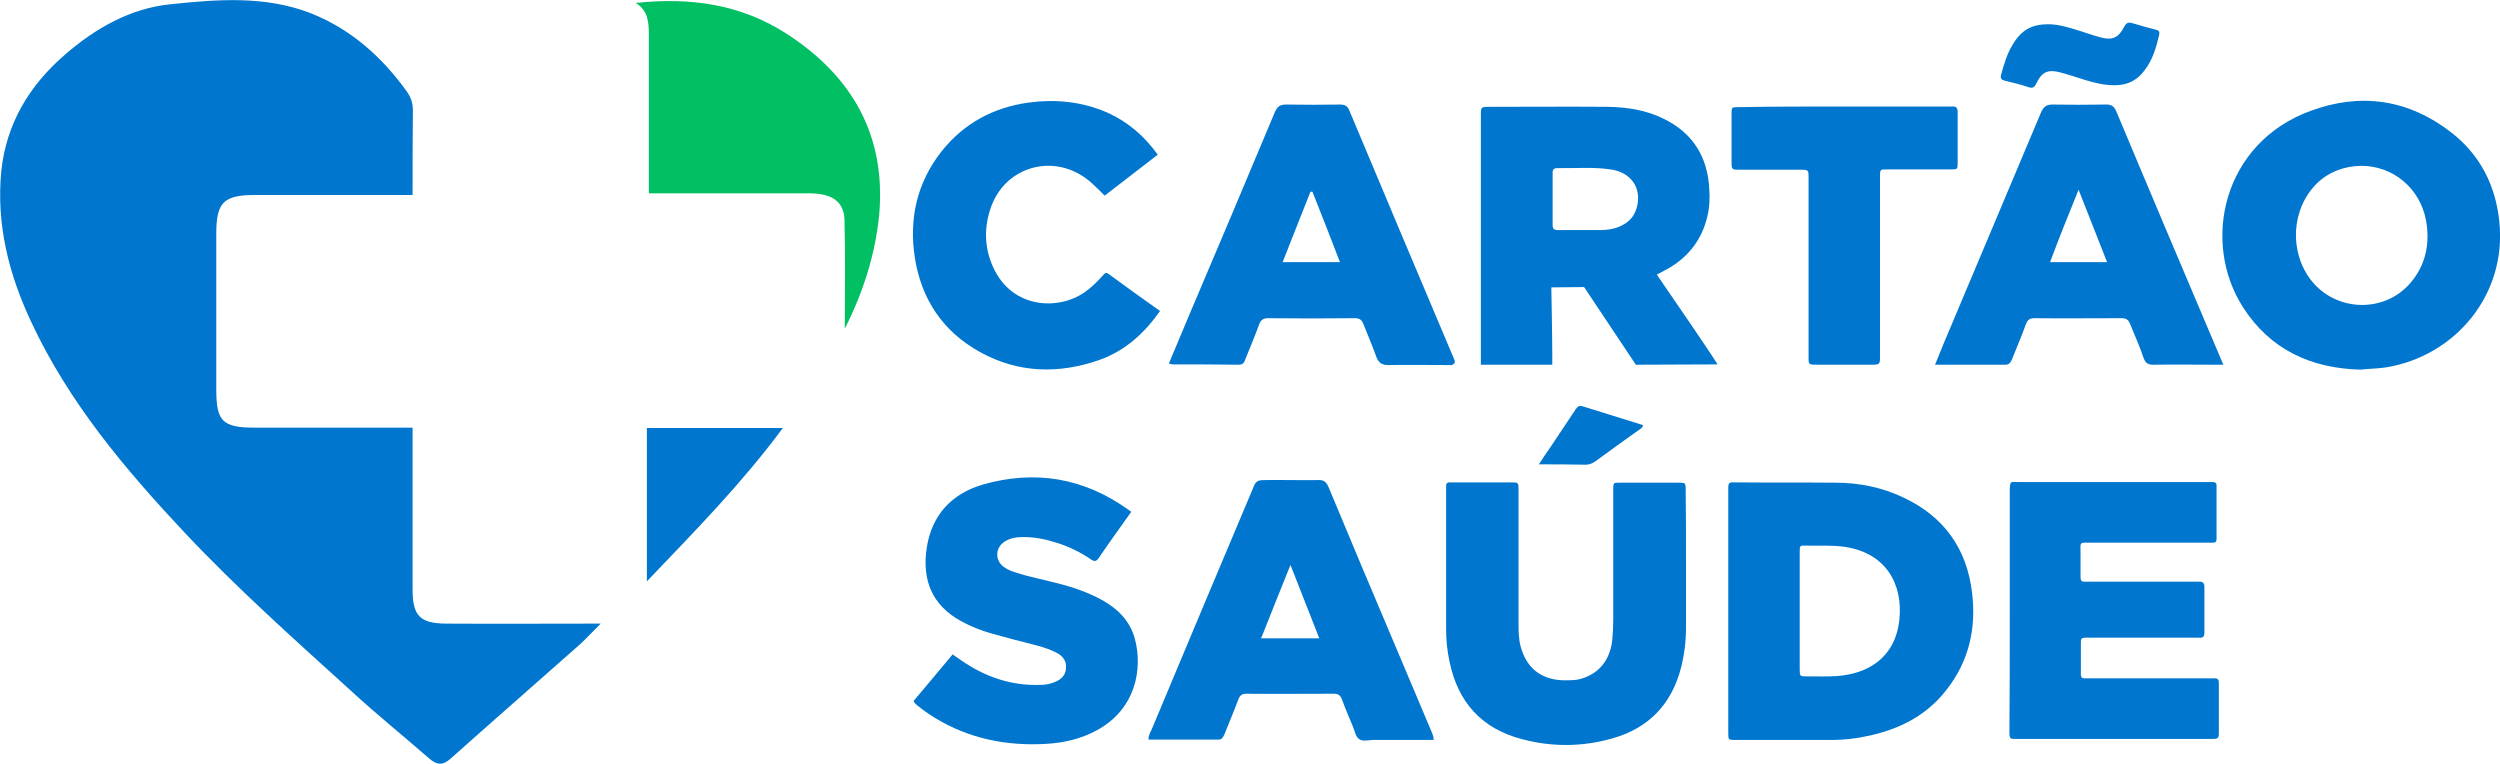
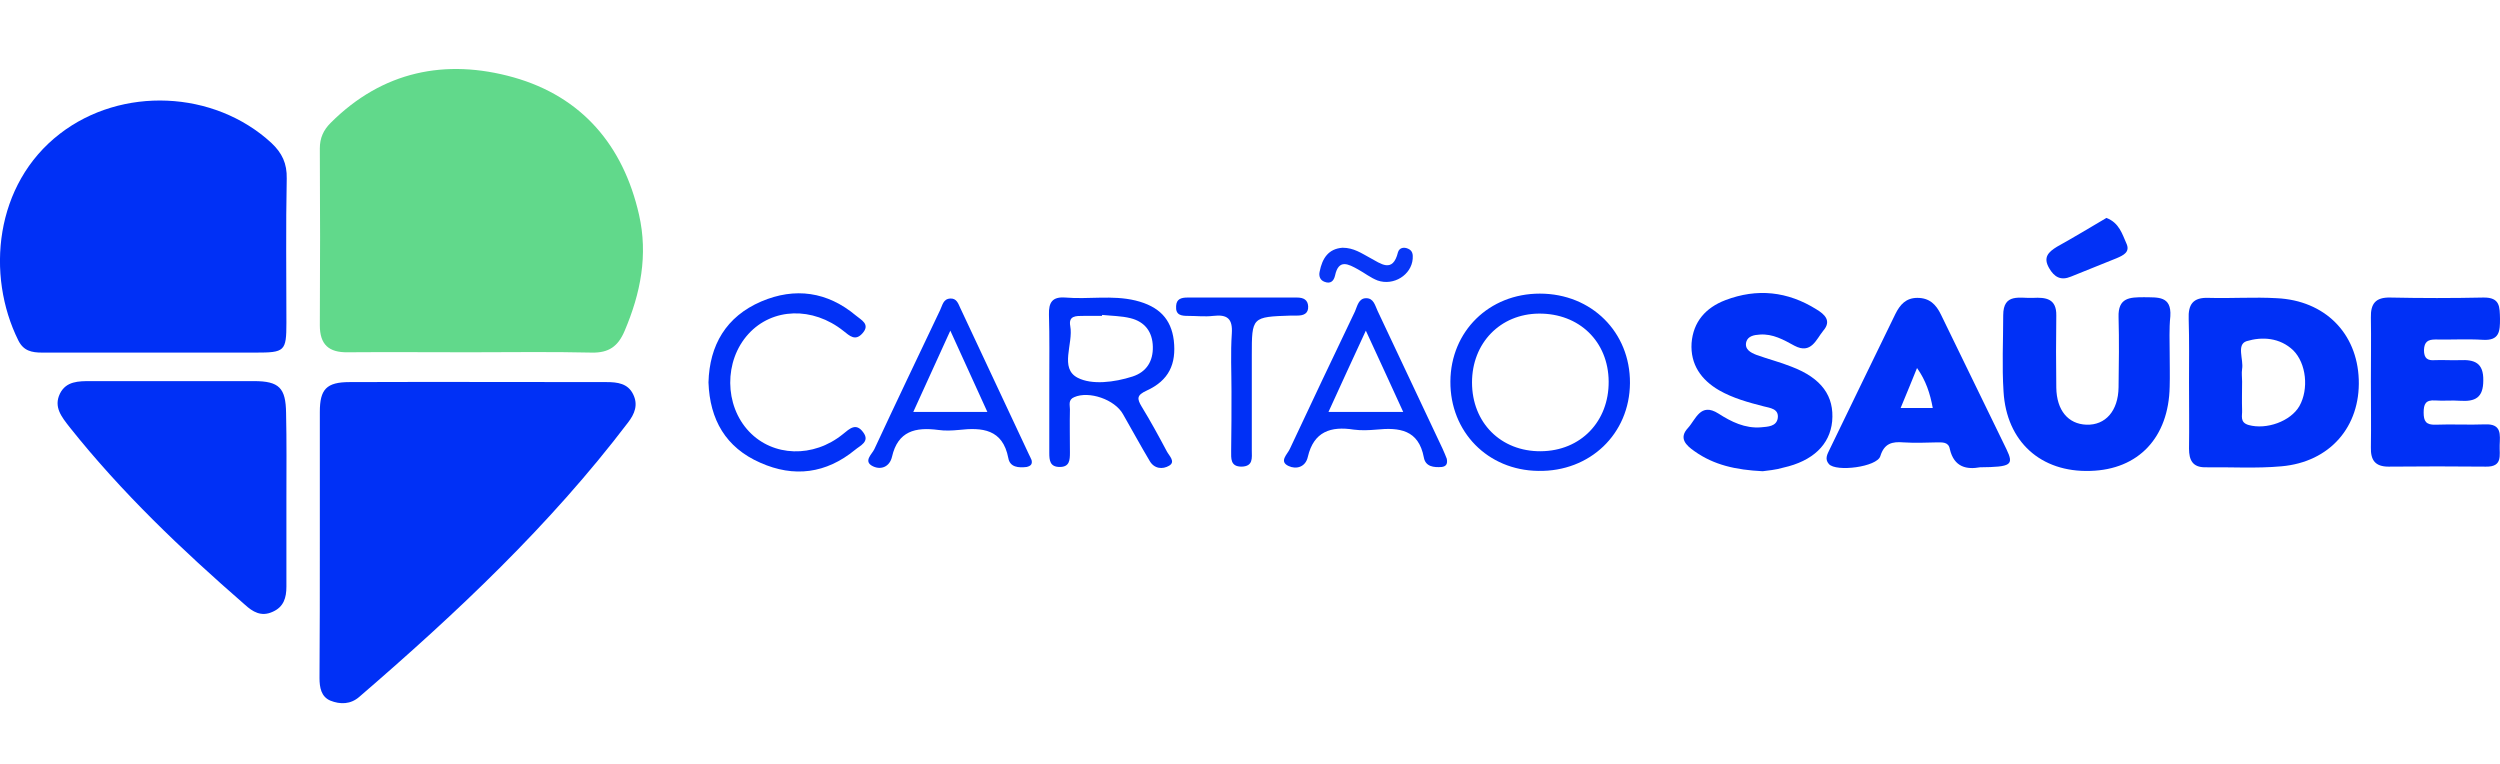
<svg xmlns="http://www.w3.org/2000/svg" version="1.1" id="Camada_1" x="0px" y="0px" viewBox="0 0 762.9 233" style="enable-background:new 0 0 762.9 233;" xml:space="preserve">
  <style type="text/css">
- 	.st0{fill:#0176CE;}
- 	.st1{fill:#0076CE;}
- 	.st2{fill:#00C063;}
+ 	.st0{fill:#61D98B;}
+ 	.st1{fill:#0030F6;}
+ 	.st2{fill:#0231F6;}
+ 	.st3{fill:#0836F6;}
+ 	.st4{fill:#0131F6;}
</style>
  <g id="Camada_2_1_">
</g>
-   <g id="Camada_1_1_">
-     <g>
-       <g>
-         <path class="st0" d="M613.3,186.5c0-11.6,0-23.2,0-34.8c0-0.7,0-1.4,0-2.1c0.1-3,0.2-2.5,2.6-2.5c19.4,0,38.8,0,58.1,0     c0.3,0,0.7,0,1,0c1.2-0.1,1.5,0.5,1.4,1.5c0,0.5,0,1,0,1.6c0,4.1,0,8.1,0,12.2c0,3.6,0.4,3.2-3.1,3.2c-11.7,0-23.3,0-35,0     c-4,0-3.4-0.4-3.4,3.5c0,2.3,0,4.7,0,7c0,1,0.3,1.5,1.3,1.4c0.7,0,1.4,0,2.1,0c10.3,0,20.6,0,30.9,0c0.6,0,1.2,0,1.8,0     c1.2-0.1,1.7,0.4,1.7,1.6c0,4.7,0,9.3,0,14c0,1.1-0.4,1.6-1.5,1.5c-0.6,0-1.2,0-1.8,0c-10.4,0-20.8,0-31.1,0c-0.7,0-1.4,0-2.1,0     c-0.9,0-1.2,0.4-1.2,1.2c0,3.4,0,6.8,0,10.1c0,0.8,0.4,1.1,1.1,1.1c0.7,0,1.4,0,2.1,0c11.8,0,23.7,0,35.5,0c0.7,0,1.4,0,2.1,0     c1,0,1.3,0.4,1.3,1.4c0,5.2,0,10.4,0,15.6c0,1.2-0.5,1.5-1.6,1.5c-0.5,0-1,0-1.6,0c-19.2,0-38.4,0-57.6,0c-0.3,0-0.5,0-0.8,0     c-2.2,0-2.3,0-2.3-2.3C613.3,211.1,613.3,198.8,613.3,186.5z" />
-         <path class="st0" d="M514.5,172.1c0,6.5,0,13,0,19.5c0,4.1-0.5,8.1-1.5,12.1c-2.9,11.3-10,18.6-21.2,21.7     c-9,2.5-18.1,2.6-27.2,0.2c-12.5-3.2-19.8-11.4-22.3-23.9c-0.7-3.2-1-6.5-1-9.8c0-14.1,0-28.2,0-42.3c0-0.3,0-0.7,0-1     c-0.1-1,0.3-1.5,1.3-1.4c0.3,0,0.7,0,1,0c5.8,0,11.6,0,17.4,0c2.4,0,2.4,0,2.4,2.4c0,13.5,0,27,0,40.5c0,2.3,0,4.7,0.6,7     c1.7,6.7,6.3,10.4,13.3,10.5c1.4,0,2.8,0,4.1-0.2c6.1-1.3,9.9-5.6,10.6-12.1c0.2-2.1,0.3-4.3,0.3-6.5c0-12.9,0-25.8,0-38.7     c0-3.1-0.2-2.8,2.8-2.8c5.7,0,11.4,0,17.1,0c2.1,0,2.2,0,2.2,2.1C514.5,156.9,514.5,164.5,514.5,172.1     C514.5,172.1,514.5,172.1,514.5,172.1z" />
-         <path class="st0" d="M345.2,156.2c-3.4,4.8-6.8,9.5-10,14.2c-0.8,1.1-1.4,0.9-2.3,0.3c-3.2-2.2-6.7-3.9-10.5-5.1     c-3.5-1.1-7-1.8-10.7-1.7c-1.8,0-3.5,0.4-5,1.3c-3,1.8-3.2,5.7-0.4,7.8c1.2,0.9,2.6,1.4,4,1.8c3.9,1.3,8,2,12,3.1     c4.9,1.2,9.6,2.8,14,5.2c4.8,2.7,8.5,6.3,10,11.8c2.5,9.1,0.3,21.5-11.5,27.9c-4.9,2.7-10.2,3.9-15.6,4.2     c-12.1,0.7-23.6-1.6-34-8c-1.8-1.1-3.5-2.3-5.1-3.6c-0.5-0.4-1-0.7-1.3-1.5c3.9-4.6,7.8-9.3,11.9-14.2c0.9,0.6,1.7,1.2,2.6,1.8     c7.2,5,15.2,7.8,24.1,7.5c1.7,0,3.3-0.3,4.8-1c1.8-0.8,3-2.1,3.1-4.1c0.2-2-0.8-3.5-2.5-4.5c-2-1.1-4.1-1.8-6.3-2.4     c-4.7-1.2-9.4-2.4-14-3.7c-3.2-0.9-6.4-2.2-9.3-3.8c-8.7-4.8-11.9-12.4-10.4-22.3c1.5-10,7.6-16.5,17-19.3     c16-4.6,31-2.1,44.6,7.7C344.6,155.7,344.8,155.9,345.2,156.2z" />
-         <path class="st0" d="M354,94.9c-4.8,6.8-10.6,12.1-18.4,14.9c-12.5,4.4-24.9,4.1-36.6-2.4c-11.2-6.2-17.8-16-19.8-28.6     c-1.9-12,0.6-23.1,8.2-32.7c6.8-8.5,15.7-13.3,26.5-14.8c8.3-1.1,16.4-0.3,24.1,3.1c6.2,2.8,11.2,7.1,15.3,12.8     c-5.5,4.2-10.8,8.4-16.2,12.5c-1.3-1.3-2.5-2.5-3.8-3.7c-6.4-5.9-15.3-7.1-22.5-3c-3.9,2.2-6.6,5.6-8.2,9.7     c-2.4,6.4-2.3,12.8,0.5,18.9c5.8,12.7,20,13.2,28,7.5c2.1-1.5,3.8-3.2,5.5-5.1c0.5-0.6,0.9-1,1.7-0.4     C343.7,87.6,348.8,91.2,354,94.9z" />
-         <path class="st0" d="M563,32.5c10.3,0,20.6,0,30.9,0c0.6,0,1.2,0,1.8,0c1.3-0.1,1.7,0.5,1.7,1.7c0,5.2,0,10.4,0,15.6     c0,1.8-0.1,1.9-2,1.9c-4.8,0-9.7,0-14.5,0c-1.7,0-3.5,0-5.2,0c-1.9,0-2,0-2,2.1c0,9.4,0,18.9,0,28.3c0,8.8,0,17.6,0,26.5     c0,2.6,0,2.7-2.7,2.7c-5.5,0-11.1,0-16.6,0c-2.4,0-2.5,0-2.5-2.4c0-11.2,0-22.5,0-33.7c0-7,0-14,0-21c0-2.3,0-2.4-2.4-2.4     c-6.2,0-12.5,0-18.7,0c-2.3,0-2.4,0-2.4-2.5c0-4.9,0-9.7,0-14.5c0-2.1,0-2.1,2.2-2.1C541.4,32.5,552.2,32.5,563,32.5z" />
-         <path class="st0" d="M625,7.4c3.2,0,6.3,1,9.3,1.9c2.2,0.7,4.4,1.5,6.7,2.1c3.6,1,5.5,0.1,7.2-3.2c0.7-1.3,1.3-1.5,2.6-1.1     c2.4,0.7,4.8,1.4,7.2,2c0.8,0.2,1.1,0.6,0.9,1.5c-0.9,3.9-2,7.7-4.5,10.9c-2.1,2.9-5,4.4-8.6,4.5c-3.2,0.1-6.2-0.6-9.2-1.5     c-2.6-0.8-5.2-1.7-7.9-2.4c-3.6-1-5.6-0.2-7.2,3.2c-0.7,1.4-1.2,1.8-2.8,1.2c-2.3-0.8-4.7-1.3-7-1.9c-0.8-0.2-1.3-0.6-1.1-1.6     c0.9-3.2,1.8-6.5,3.6-9.4C616.8,9.2,620,7.4,625,7.4z" />
-         <path class="st0" d="M469.6,141.7c1.4-2.1,2.4-3.7,3.5-5.2c2.5-3.8,5.1-7.6,7.6-11.4c0.6-0.9,1.1-1.5,2.3-1.1     c6,1.9,12,3.7,18,5.6c0.1,0,0.3,0.2,0.4,0.3c-0.3,0.8-1,1.1-1.7,1.6c-4.2,3-8.4,6-12.6,9.1c-1.2,0.9-2.3,1.3-3.8,1.2     C478.9,141.7,474.5,141.7,469.6,141.7z" />
-         <path class="st0" d="M505.6,83.8c1.5-0.8,2.7-1.4,3.9-2.1c6-3.6,9.9-8.8,11.5-15.6c0.7-2.8,0.8-5.6,0.6-8.5     c-0.5-9.8-5.1-17.1-14-21.4c-5.3-2.6-11-3.5-16.9-3.6c-12.1-0.1-24.2,0-36.3,0c-2.4,0-2.5,0-2.5,2.6c0,17.2,0,34.4,0,51.7     c0,7.4,0,14.7,0,22.1c0,1.1,0,2.3,0,2.3s13.7,0,19.4,0c1.2,0,2.4,0,2.4,0s0-1.3,0-2.5c0-6-0.3-21.1-0.3-21.1l10-0.1l15.8,23.7     l24.9-0.1C524.3,111.1,511.8,92.8,505.6,83.8z M499.4,63.6c-0.8,2.7-2.6,4.4-5.1,5.5c-1.8,0.8-3.8,1.1-5.8,1.1     c-2.2,0-4.3,0-6.5,0c0,0,0,0,0,0c-2.2,0-4.5,0-6.7,0c-1.1,0-1.5-0.4-1.5-1.5c0-5.4,0-10.7,0-16c0-1,0.4-1.4,1.4-1.4     c5.4,0.1,10.9-0.4,16.3,0.4C497.9,52.6,501.2,57.6,499.4,63.6z" />
-         <path class="st0" d="M601.8,180.9c-1.6-13.5-8.6-23.3-21-29.1c-6.5-3.1-13.5-4.5-20.6-4.5c-10.2-0.1-20.4,0-30.6-0.1     c-0.3,0-0.5,0-0.8,0c-1-0.1-1.4,0.4-1.4,1.4c0,0.6,0,1.2,0,1.8c0,12,0,24,0,36.1c0,12.4,0,24.7,0,37.1c0,2.1,0,2.2,2.1,2.2     c9.9,0,19.7,0,29.6,0c3.7,0,7.2-0.4,10.8-1.2c9.6-2,18-6.2,24.1-14.1C600.9,201.7,603.1,191.7,601.8,180.9z M579.6,189.2     c-1.3,11.8-9.9,16.4-18.9,17.1c-3.1,0.2-6.2,0.1-9.3,0.1c-2.1,0-2.2,0-2.2-2.1c0-6,0-11.9,0-17.9s0-11.9,0-17.9c0-2,0-2.1,2-2     c4,0.1,7.9-0.2,11.9,0.4C575.4,168.8,580.8,178.1,579.6,189.2z" />
-         <path class="st0" d="M762.7,67.7c-1.1-11.1-5.9-20.5-14.7-27.3c-13-10.1-27.6-12.2-42.8-6.6c-26.8,9.7-33.6,39.9-20.7,60     c8.3,12.9,20.7,18.6,35.8,19c2.6-0.3,5.3-0.3,7.9-0.7C749.3,108.6,765,89.9,762.7,67.7z M735.6,86.3c-7.9,9.3-22.6,8.9-30.2-0.6     c-7-8.8-6.2-22.1,1.7-29.8c3.5-3.4,8.2-5.2,13.4-5.3c9.8,0,17.9,6.8,19.8,16.5C741.6,74.2,740.3,80.8,735.6,86.3z" />
-         <path class="st0" d="M677.2,108.3C672,96,666.8,83.7,661.6,71.5c-5.2-12.4-10.5-24.8-15.7-37.3c-0.7-1.7-1.5-2.4-3.4-2.3     c-5.4,0.1-10.7,0.1-16.1,0c-2,0-2.8,0.7-3.6,2.5c-9.9,23.5-19.8,47-29.7,70.5c-0.8,2-1.6,3.9-2.6,6.4c7.4,0,14.5,0,21.5,0     c1.2,0,1.6-0.8,2-1.7c1.4-3.5,2.9-7,4.2-10.6c0.5-1.3,1.1-1.9,2.6-1.9c8.9,0.1,17.8,0,26.7,0c1.3,0,2,0.5,2.5,1.7     c1.4,3.5,3,7,4.2,10.6c0.6,1.5,1.4,1.9,2.9,1.9c6-0.1,12.1,0,18.2,0c1.5,0,3.2,0,3.2,0S677.8,109.8,677.2,108.3z M625.6,80     c2.7-7.3,5.6-14.4,8.7-22.1c3,7.7,5.8,14.7,8.7,22.1C637,80,631.5,80,625.6,80z" />
-         <path class="st0" d="M443.9,110c-0.2-0.4-0.3-0.8-0.5-1.2c-10.6-25-21.1-50-31.6-75c-0.6-1.5-1.4-1.9-2.9-1.9     c-5.5,0.1-10.9,0.1-16.3,0c-1.9,0-2.8,0.5-3.6,2.4c-8.7,20.8-17.5,41.6-26.3,62.3c-2,4.7-3.9,9.4-6,14.3c0.6,0.2,0.9,0.3,1.1,0.3     c6.7,0,13.5,0,20.2,0.1c1.2,0,1.7-0.6,2-1.6c1.4-3.5,2.9-7,4.2-10.6c0.5-1.4,1.2-2,2.8-2c8.8,0.1,17.6,0.1,26.5,0     c1.5,0,2.1,0.6,2.6,1.9c1.3,3.3,2.7,6.5,3.9,9.9c0.7,1.8,1.7,2.5,3.6,2.5c6.1-0.1,12.3,0,18.4,0c0.3,0,0.7,0,1,0     C443.8,111.1,444.1,110.7,443.9,110z M391.4,80c2.9-7.3,5.7-14.4,8.5-21.5c0.2,0,0.4,0,0.6,0c2.8,7.1,5.6,14.1,8.4,21.5     C402.9,80,397.3,80,391.4,80z" />
-         <g>
-           <g>
-             <g>
-               <path class="st0" d="M436.9,223.4c-3.5-8.4-7.1-16.7-10.6-25.1c-7-16.5-14-33.1-20.9-49.7c-0.7-1.6-1.5-2.2-3.2-2.1        c-4.7,0.1-11.7-0.1-16.4,0c-1.5,0-2.5,0.2-3.1,1.7c-10.1,23.9-21.3,50.6-31.3,74.5c-0.4,0.9-1,1.8-0.9,3c7.2,0,14.2,0,21.3,0        c1.1,0,1.4-0.7,1.8-1.5c1.4-3.6,3-7.2,4.3-10.8c0.5-1.2,1.1-1.7,2.4-1.7c8.9,0.1,17.8,0,26.7,0c1.3,0,2,0.4,2.5,1.7        c1,2.8,2.2,5.5,3.3,8.2c0.6,1.3,0.8,3.1,1.9,3.9c1.1,0.9,3,0.3,4.5,0.3c6,0,12.1,0,18.3,0        C437.5,224.6,437.1,224.1,436.9,223.4z M386.5,194.8c-0.5,0-1.7,0-1.7,0s0.4-0.9,0.6-1.4c2.7-6.8,5.4-13.6,8.4-21        c3,7.7,5.8,14.8,8.8,22.4C396.8,194.8,391.6,194.8,386.5,194.8z" />
-             </g>
-           </g>
-         </g>
-       </g>
-     </g>
-     <g>
-       <g>
-         <path class="st1" d="M125.9,59.5c-16.4,0-32.2,0-48.1,0c-9.6,0-11.8,2.3-11.8,11.8c0,15.9,0,31.7,0,47.6     c0,9.7,1.9,11.6,11.8,11.6c15.9,0,31.8,0,48.1,0c0,6.8,0,13.5,0,20.1c0,9.8,0,19.5,0,29.2c0,8.1,2.2,10.4,10.1,10.5     c15.5,0.1,31,0,47.3,0c-2.3,2.3-4.3,4.5-6.4,6.4c-13.2,11.7-26.4,23.2-39.5,34.9c-2.5,2.2-4.3,1.7-6.5-0.2     c-7.9-6.9-16.1-13.5-23.8-20.6c-17.3-15.7-34.7-31.2-50.7-48.2C38.1,143.1,21,122.8,9.6,98.4c-6.9-14.6-10.8-30-9.2-46.2     c1.5-14.4,8.5-26.1,19.4-35.5C29.1,8.6,39.9,2.5,52,1.3C66.3-0.2,81-1.4,95,4.1C107.2,9,116.6,17.4,124.2,28     c1.3,1.9,1.8,3.6,1.8,5.8C125.9,42.2,125.9,50.6,125.9,59.5z" />
-         <path class="st2" d="M257.8,100.3c0-11.6,0.2-22.5-0.1-33.3c-0.2-5.5-3.8-7.9-10.4-8c-15.3,0-30.6,0-45.9,0c-1.1,0-2.2,0-3.4,0     c0-16.4,0-32.4,0-48.3c0-3.8-0.2-7.5-4-9.8c16.7-1.8,32.2,0.4,46.2,9.5c20,13,30.2,31.1,28.1,55.1     C267.1,77.6,263.5,89,257.8,100.3z" />
-         <path class="st0" d="M197.4,130.6c13.9,0,27.3,0,41.5,0c-12.5,16.9-26.7,31.3-41.5,46.8C197.4,161.2,197.4,146.1,197.4,130.6z" />
-       </g>
-     </g>
+   <g>
+     <path class="st0" d="M143.3,107.5c-12.4,0-24.8-0.1-37.2,0c-5.8,0.1-8.5-2.4-8.5-8.2c0.1-18,0.1-36,0-54c0-3.2,1.1-5.6,3.3-7.8   c15.8-15.8,35.1-19.7,55.8-13.9c20.9,5.9,33.5,20.8,38.3,41.9c2.8,12.3,0.5,24-4.4,35.5c-2,4.7-4.8,6.7-10,6.6   C168.2,107.3,155.8,107.5,143.3,107.5z" />
+     <path class="st1" d="M46.4,107.6c-11.2,0-22.3,0-33.5,0c-3.2,0-5.7-0.5-7.3-3.7C-4.3,84-1.7,56.2,18.3,40.8   c18.8-14.5,47-13.3,64.5,2.8c3.3,3.1,4.8,6.3,4.7,10.9c-0.3,14.7-0.1,29.3-0.1,44c0,8.7-0.5,9.1-9.4,9.1   C67.5,107.6,56.9,107.6,46.4,107.6z" />
+     <path class="st1" d="M97.6,165.3c0-13.2,0-26.4,0-39.6c0-6.9,2-9.1,9.1-9.1c26.1-0.1,52.3,0,78.4,0c3.3,0,6.5,0.4,8.1,3.7   c1.6,3.2,0.5,6-1.6,8.7c-23.8,31.3-52.2,58-81.9,83.6c-2.7,2.4-5.9,2.4-8.9,1.2c-2.8-1.2-3.3-4-3.3-6.9   C97.6,192.9,97.6,179.1,97.6,165.3z" />
+     <path class="st1" d="M87.4,152c0,9,0,18,0,27c0,3.4-0.8,6.2-4.2,7.7c-3.5,1.6-6.1,0-8.5-2.2c-19.2-16.7-37.6-34.2-53.5-54.2   c-2.4-3.1-4.9-6.1-2.9-10.2c1.9-3.8,5.7-3.8,9.3-3.8c16.6,0,33.3,0,49.9,0c7.7,0,9.7,2.1,9.8,9.7C87.5,134.8,87.4,143.4,87.4,152z" />
+     <path class="st1" d="M662.1,107.9c0,3.4,0.1,6.7,0,10.1c-0.3,15.5-9.5,25.3-24.2,25.7c-15.1,0.5-25.6-8.9-26.5-24.2   c-0.5-7.7-0.1-15.5-0.1-23.3c0-6.9,5.2-5.1,9.1-5.3c3.9-0.2,7.2,0.2,7.1,5.4c-0.1,7.3-0.1,14.7,0,22c0.1,6.9,3.6,11.1,9.2,11.3   c5.8,0.2,9.7-4.2,9.8-11.4c0.1-7.1,0.2-14.3,0-21.4c-0.2-6,3.4-6.1,7.8-6.1c4.1,0.1,8.4-0.5,8,5.8   C661.9,100.4,662.1,104.2,662.1,107.9z" />
+     <path class="st1" d="M537.9,143.8c-8.2-0.4-14.9-1.9-20.8-6.1c-2.6-1.8-4.9-4-2-7.1c2.4-2.6,3.8-7.9,9.3-4.4   c3.9,2.5,8.1,4.6,13,4.2c2-0.2,4.7-0.2,5.1-2.8c0.4-2.9-2.4-3.1-4.3-3.6c-4.7-1.2-9.4-2.5-13.6-4.9c-5.5-3.2-8.8-7.9-8.4-14.4   c0.5-6.5,4.3-10.8,10.3-13.1c9.7-3.7,19-2.7,27.8,2.8c2.5,1.5,4.7,3.5,2.1,6.5c-2.2,2.7-3.7,7.3-8.8,4.6c-3.3-1.8-6.6-3.7-10.6-3.4   c-1.8,0.1-3.6,0.5-4.1,2.2c-0.6,2.3,1.3,3.3,3.1,4c3.6,1.3,7.2,2.2,10.7,3.6c9.2,3.5,13.1,9,12.4,16.7c-0.7,7.1-5.9,12.1-14.9,14.1   C541.9,143.4,539.3,143.6,537.9,143.8z" />
+     <path class="st1" d="M723.5,116.4c0-6.5,0.1-13,0-19.5c-0.1-4.2,1.4-6.2,5.9-6.1c9.5,0.2,19,0.2,28.4,0c5.2-0.1,5,2.9,5.1,6.5   c0,3.7-0.1,6.7-5.2,6.4c-4.8-0.3-9.7,0-14.5-0.1c-2.3,0-3.4,0.7-3.5,3.2c0,2.6,1.1,3.3,3.4,3.1c2.5-0.1,5.1,0.1,7.6,0   c4.4-0.2,7.2,0.8,7.1,6.2c0,5.3-2.5,6.5-7.1,6.2c-2.5-0.2-5.1,0.1-7.6-0.1c-2.9-0.2-3.5,1.1-3.5,3.7c0,2.6,0.7,3.8,3.6,3.7   c5.1-0.2,10.1,0.1,15.2-0.1c5.1-0.2,4.5,3.2,4.4,6.4c-0.1,3,1,6.6-4.2,6.5c-9.9-0.1-19.8-0.1-29.7,0c-4.2,0-5.5-2.1-5.4-5.9   C723.6,129.9,723.5,123.2,723.5,116.4z" />
+     <path class="st2" d="M216.2,116.7c0.3-11.4,5.4-20.1,16.1-24.7c10.3-4.4,20.2-3,28.9,4.3c1.5,1.3,4.5,2.6,2,5.4   c-2.2,2.5-3.9,0.8-5.8-0.7c-9.4-7.5-21.7-7.1-29,0.9c-7.5,8.2-7.4,21.8,0.2,29.8c7.3,7.7,19.6,8.1,28.6,0.8c2.1-1.7,4-3.6,6.2-0.6   c2.2,2.9-1,4.1-2.5,5.4c-8.8,7.2-18.6,8.5-28.9,3.9C221.5,136.6,216.6,128.1,216.2,116.7z" />
+     <path class="st1" d="M375.8,119.4c0-5.9-0.3-11.7,0.1-17.6c0.3-4.6-1.4-5.9-5.7-5.4c-2.5,0.3-5,0-7.6,0c-2.1,0-3.9-0.2-3.7-3   c0.1-2.2,1.6-2.6,3.5-2.6c11.1,0,22.3,0,33.4,0c2,0,3.3,0.7,3.4,2.7c0.1,2.2-1.4,2.8-3.3,2.8c-0.6,0-1.3,0-1.9,0   c-12,0.4-12,0.4-12,12.2c0,9.6,0,19.3,0,28.9c0,2.3,0.5,4.9-3.1,5c-3.5,0-3.2-2.5-3.2-4.9C375.8,131.5,375.8,125.4,375.8,119.4z" />
+     <path class="st2" d="M642.8,66.5c3.9,1.5,4.8,4.9,6.1,7.8c1.2,2.6-0.9,3.6-3,4.5c-4.6,1.9-9.3,3.7-13.9,5.6   c-3.1,1.3-5.1,0.2-6.7-2.6c-1.9-3.3-0.2-4.9,2.4-6.5C632.9,72.4,637.9,69.4,642.8,66.5z" />
+     <path class="st3" d="M409.7,75.6c3.4,0,5.8,1.7,8.4,3.1c3.2,1.7,6.9,4.8,8.5-1.7c0.4-1.4,1.8-1.7,3.1-1.1c1.4,0.6,1.5,1.8,1.4,3.1   c-0.4,4.9-5.8,8.3-10.7,6.6c-2.1-0.8-4-2.3-6-3.4c-2.9-1.6-5.9-3.3-7,1.9c-0.4,1.7-1.4,2.6-3.2,1.9c-1.4-0.5-1.8-1.8-1.5-3.1   C403.5,78.8,405.4,75.9,409.7,75.6z" />
+     <path class="st1" d="M694.8,91c-6.9-0.4-13.9,0.1-20.8-0.1c-4.8-0.2-6.3,2-6.1,6.5c0.2,6.5,0.1,13,0.1,19.4c0,6.7,0.1,13.4,0,20.1   c0,3.5,1.1,5.7,4.9,5.7c7.8-0.1,15.6,0.4,23.3-0.3c14.8-1.3,24.1-12.1,23.6-26.5C719.3,101.6,709.4,91.7,694.8,91z M701.7,123.9   c-2.7,4.7-10.1,7.3-15.5,5.8c-2.8-0.8-1.9-2.9-2-4.5c-0.1-2.9,0-5.9,0-8.8c0-1.3-0.2-2.5,0-3.8c0.5-2.9-1.8-7.5,1.4-8.5   c4.7-1.4,10.1-1.1,14.2,2.8C703.8,110.9,704.6,118.7,701.7,123.9z" />
+     <path class="st1" d="M612.3,137.1c-6.6-13.7-13.4-27.4-20-41.1c-1.5-3.1-3.5-5.1-7.2-5.1c-3.5,0-5.3,2.1-6.7,4.9   c-6.7,13.7-13.3,27.4-20,41.2c-0.7,1.5-1.7,3-0.3,4.6c2.2,2.5,14.7,0.9,15.7-2.4c1.2-3.9,3.6-4.5,7.1-4.2c3.3,0.2,6.7,0.1,10.1,0   c1.7,0,3.6-0.2,4,2c1.3,5.7,5.3,6.3,9.2,5.6C613.8,142.5,614.6,141.9,612.3,137.1z M580,124.5c1.9-4.6,3.4-8.2,5-12.2   c2.7,3.8,4,7.8,4.8,12.2C586.7,124.5,583.8,124.5,580,124.5z" />
+     <path class="st4" d="M469.9,89.6c-15.5,0-27.2,11.5-27.3,26.8c-0.1,15.4,11.4,27.1,26.8,27.3c15.8,0.3,27.9-11.3,28-26.8   C497.5,101.4,485.7,89.6,469.9,89.6z M470.2,137.7c-12.2,0.1-21-8.7-21-21c0-12,8.6-20.9,20.4-21c12.3-0.1,21.2,8.5,21.3,20.7   C491,128.6,482.4,137.6,470.2,137.7z" />
+     <path class="st1" d="M348.4,124.1c-1.5-2.5-1.5-3.5,1.5-4.9c6.8-3.1,9.1-8.1,8.3-15.3c-0.8-6.5-4.4-10.4-11.7-12.2   c-7.1-1.7-14.3-0.3-21.4-0.9c-4-0.3-5.1,1.5-5,5.2c0.2,6.9,0.1,13.8,0.1,20.8c0,7.1,0,14.3,0,21.4c0,2.3,0.2,4.3,3.2,4.3   c3,0,3.1-2.1,3.1-4.4c0-4.4-0.1-8.8,0-13.2c0-1.3-0.6-2.9,1.3-3.7c4.5-2,12.4,0.7,14.9,5.2c2.7,4.7,5.3,9.5,8.1,14.2   c1.4,2.5,4,2.7,6,1.5c2-1.2,0-3-0.7-4.3C353.6,133.1,351.1,128.5,348.4,124.1z M328.9,115.3c-5.7-2.9-1.3-10.4-2.3-15.8   c-0.6-3.2,1.8-3.1,4-3.1c1.9,0,3.8,0,5.7,0c0-0.1,0-0.2,0-0.3c2.9,0.3,5.9,0.3,8.7,1c4.4,1.1,6.7,4.2,6.8,8.7   c0.1,4.4-1.9,7.7-6.2,9.1C340,116.7,333.2,117.5,328.9,115.3z" />
+     <path class="st4" d="M441.5,140c-0.3-0.8-0.8-2-1.3-3.1c-6.6-14-13.2-28-19.8-42c-0.8-1.7-1.2-3.9-3.5-3.9c-2.3,0-2.7,2.4-3.4,4   c-6.7,14-13.3,27.9-19.9,42c-0.7,1.6-3.4,3.8-0.4,5.2c2.3,1.1,5.2,0.4,5.9-2.8c1.8-7.7,7-9.4,14-8.3c2.3,0.3,4.6,0.2,6.9,0   c7-0.7,12.9,0,14.5,8.5c0.5,2.8,3,3.1,5.5,2.9C441.3,142.3,441.8,141.6,441.5,140z M405.4,125.7c3.8-8.3,7.4-16.2,11.4-24.8   c3.9,8.5,7.5,16.2,11.4,24.8C420.3,125.7,413.4,125.7,405.4,125.7z" />
+     <path class="st4" d="M314.8,140.4c-0.3-0.6-0.5-1.2-0.8-1.7c-7-14.9-14-29.9-21-44.8c-0.6-1.3-1.1-2.9-3-2.8   c-2.2,0.1-2.4,2.1-3.1,3.5c-6.7,14.1-13.5,28.3-20.1,42.5c-0.7,1.5-3.5,3.7-0.4,5.2c2.5,1.2,5.1,0.1,5.8-2.9   c1.8-7.9,7.2-9.1,14.1-8.2c2.1,0.3,4.2,0.2,6.3,0c7.1-0.8,13.4-0.3,15.1,8.6c0.5,2.8,3.1,3,5.6,2.7   C314.5,142.2,315.1,141.7,314.8,140.4z M278.7,125.7c3.7-8.1,7.2-15.8,11.3-24.8c4.1,9,7.6,16.7,11.3,24.8   C293.6,125.7,286.7,125.7,278.7,125.7z" />
  </g>
</svg>
